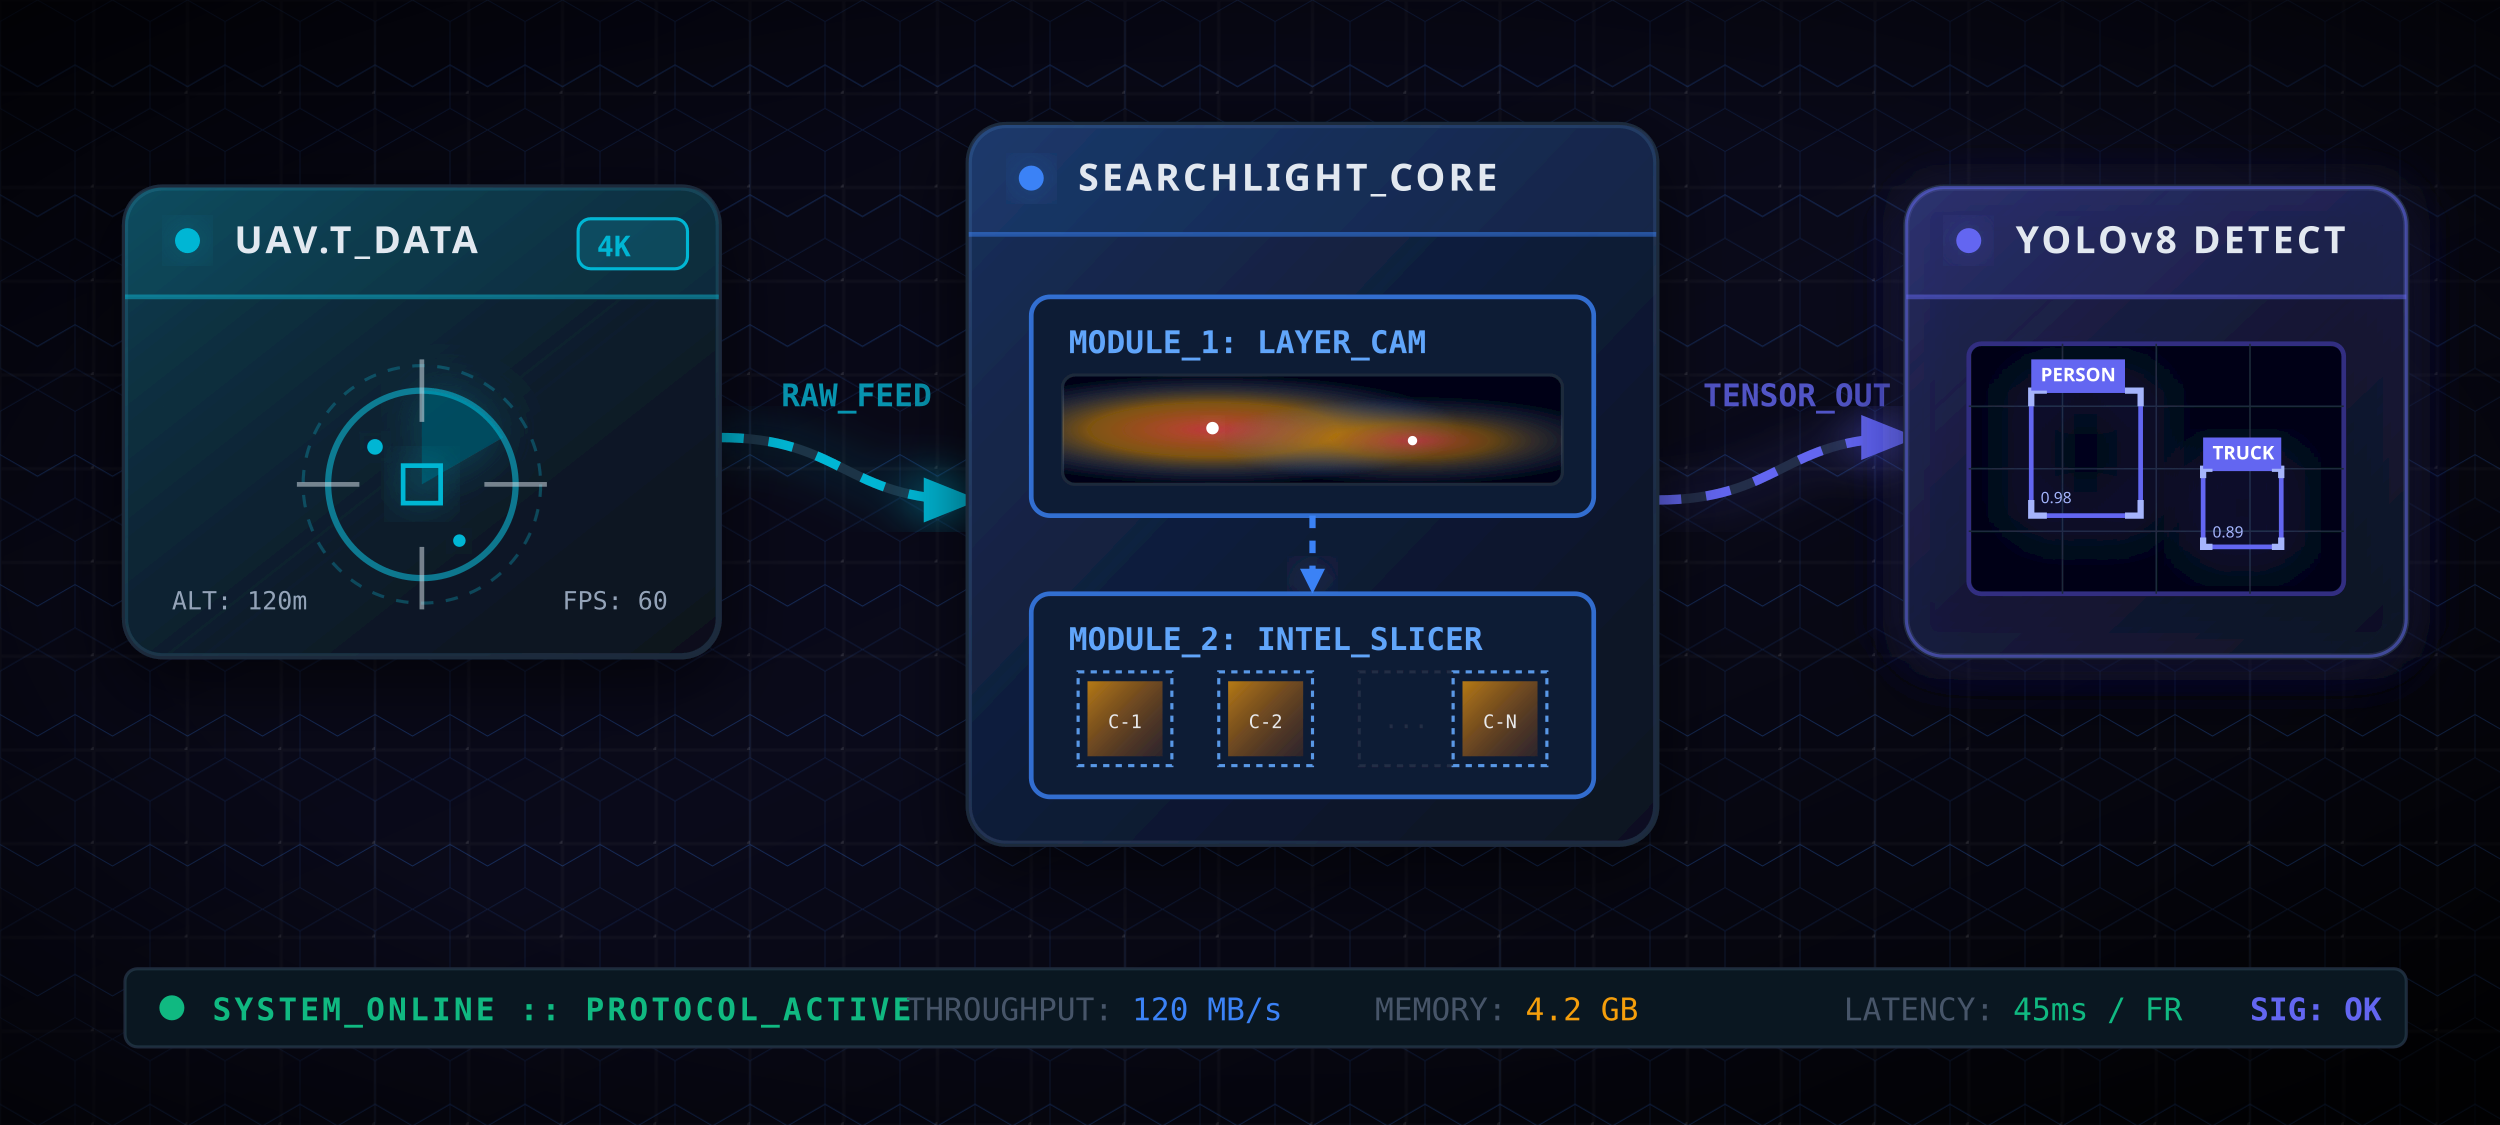
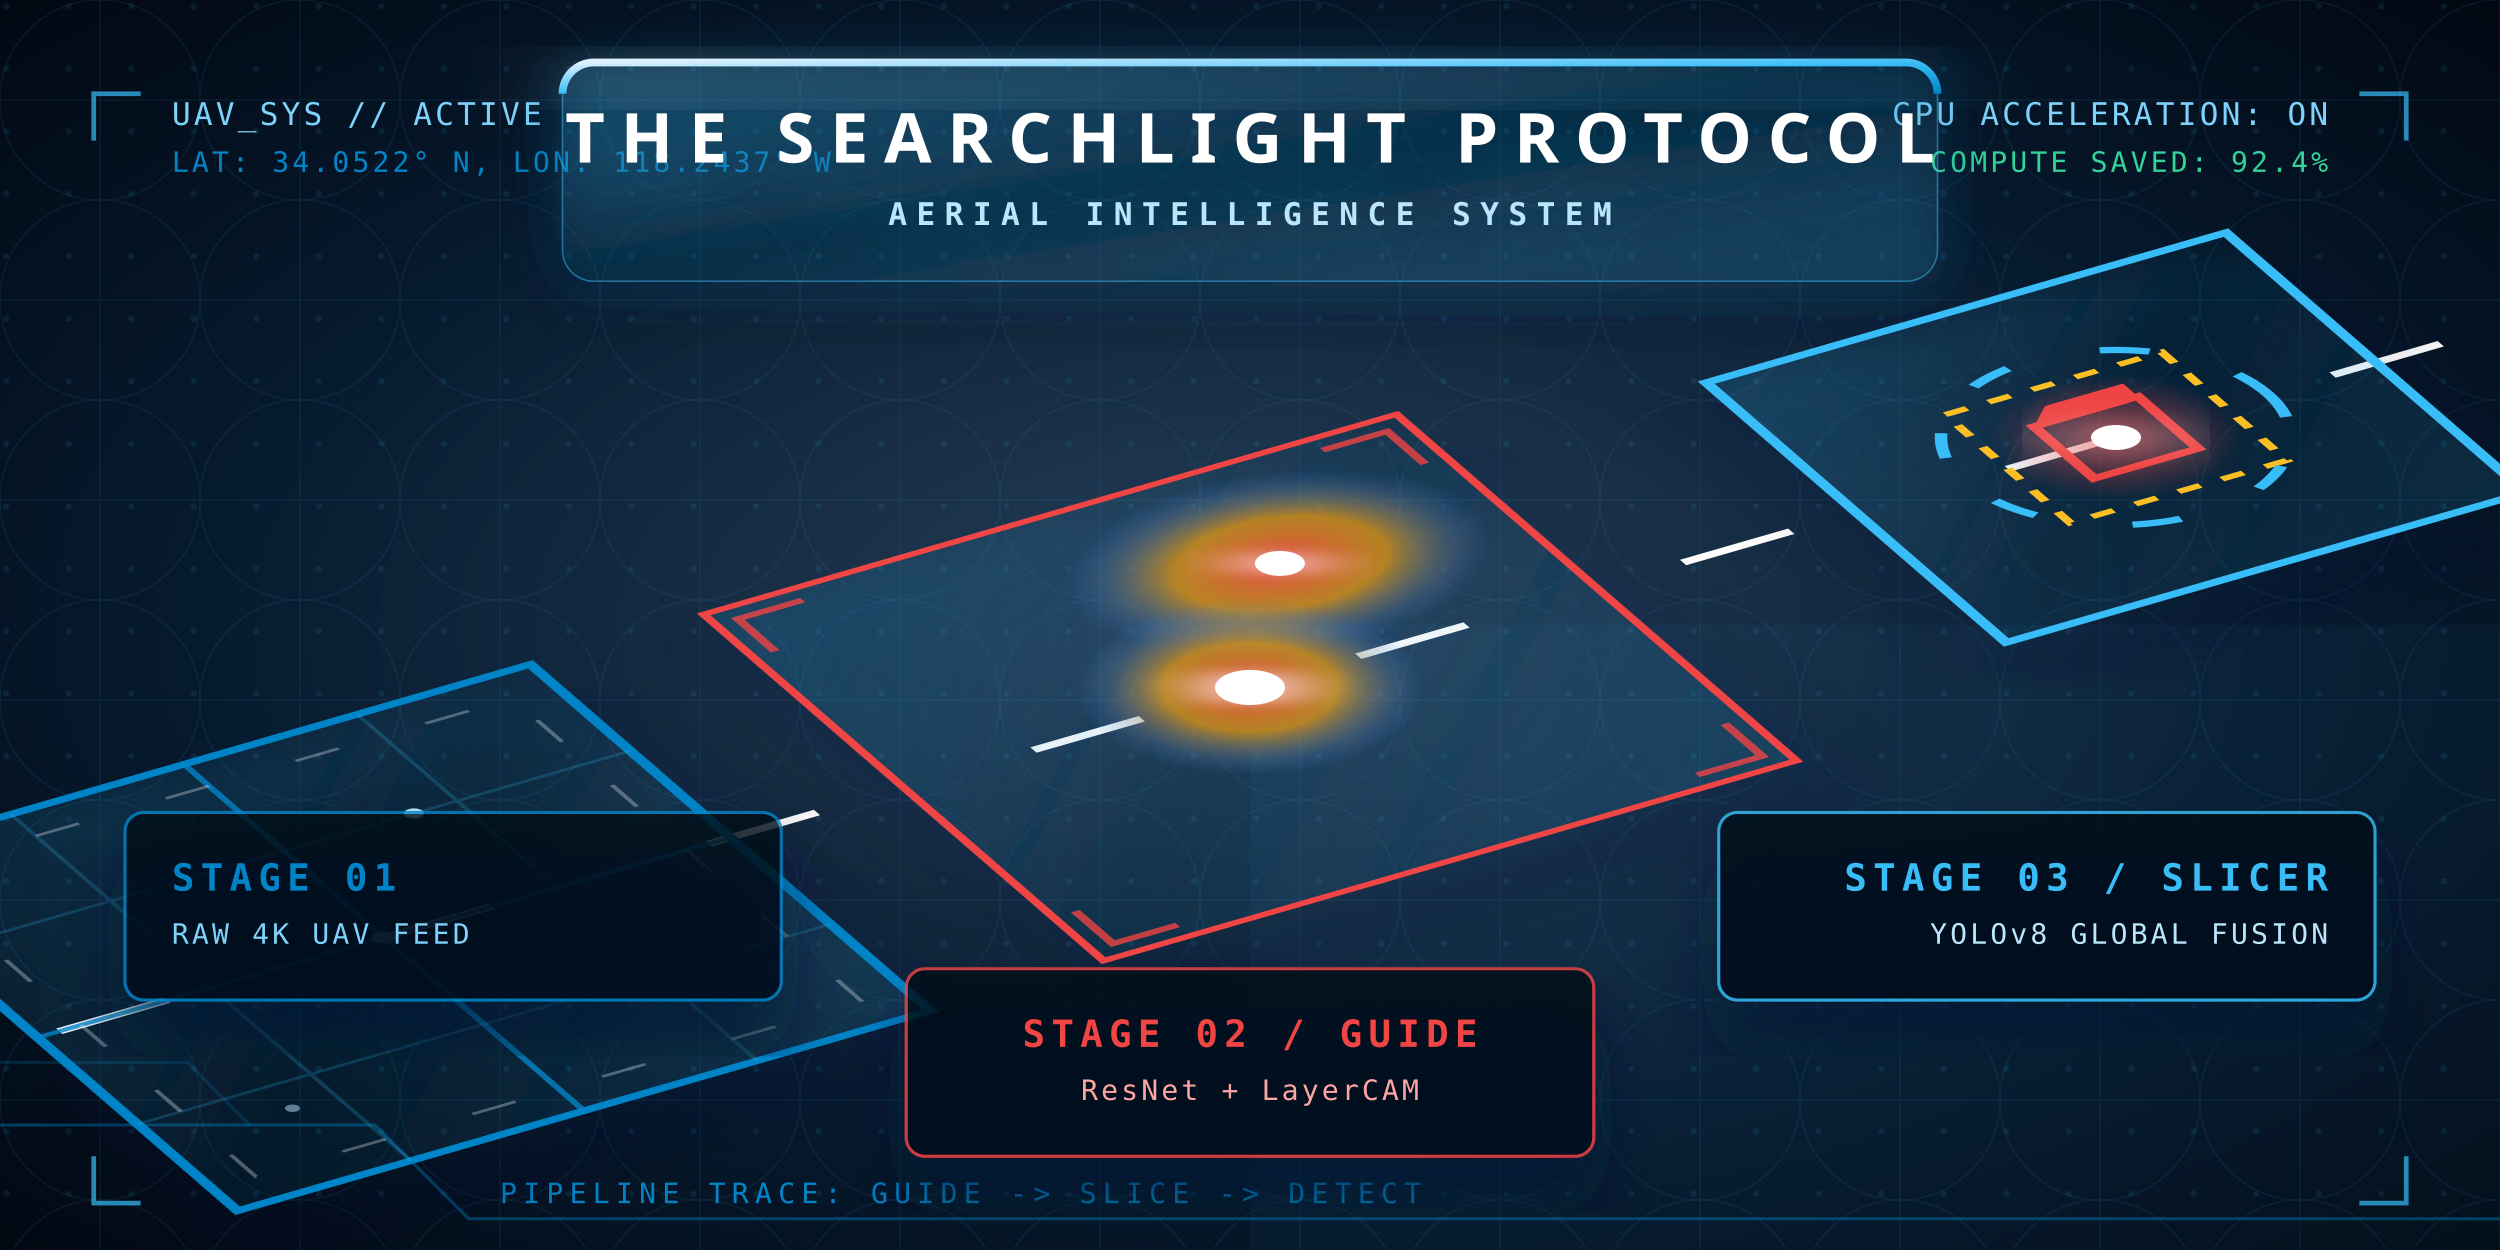
- <svg xmlns="http://www.w3.org/2000/svg" viewBox="0 0 800 360" width="100%" height="100%">
+ <svg xmlns="http://www.w3.org/2000/svg" viewBox="0 0 800 400" width="100%" height="100%">
  <defs>
-     <linearGradient id="bg-grad" x1="0" y1="0" x2="1" y2="1">
-       <stop offset="0%" stop-color="#050510" />
-       <stop offset="50%" stop-color="#0a0a1a" />
-       <stop offset="100%" stop-color="#020205" />
+     <radialGradient id="radarAura" cx="50%" cy="50%" r="70%">
+       <stop offset="0%" stop-color="#0F2B48" stop-opacity="0.9" />
+       <stop offset="60%" stop-color="#061A2E" stop-opacity="1" />
+       <stop offset="100%" stop-color="#020812" stop-opacity="1" />
+     </radialGradient>
+     <pattern id="radarGrid" width="80" height="80" patternUnits="userSpaceOnUse" patternTransform="scale(0.8)">
+       <circle cx="40" cy="40" r="40" fill="none" stroke="#38BDF8" stroke-width="0.3" stroke-opacity="0.15" />
+       <path d="M 0 40 L 80 40 M 40 0 L 40 80" stroke="#38BDF8" stroke-width="0.3" stroke-opacity="0.15" />
+     </pattern>
+     <pattern id="dotGrid" width="20" height="20" patternUnits="userSpaceOnUse">
+       <circle cx="2" cy="2" r="1" fill="#38BDF8" opacity="0.1" />
+     </pattern>
+     <linearGradient id="glassLinear" x1="0" y1="0" x2="1" y2="1">
+       <stop offset="0%" stop-color="#38BDF8" stop-opacity="0.15" />
+       <stop offset="50%" stop-color="#38BDF8" stop-opacity="0.03" />
+       <stop offset="100%" stop-color="#38BDF8" stop-opacity="0.1" />
    </linearGradient>
-     <linearGradient id="cyan-glow" x1="0" y1="0" x2="1" y2="1">
-       <stop offset="0%" stop-color="#06B6D4" stop-opacity="0.3" />
-       <stop offset="100%" stop-color="#083344" stop-opacity="0.05" />
+     <linearGradient id="neonCyan" x1="0" y1="0" x2="1" y2="1">
+       <stop offset="0%" stop-color="#E0F2FE" />
+       <stop offset="50%" stop-color="#38BDF8" />
+       <stop offset="100%" stop-color="#0284C7" />
    </linearGradient>
-     <linearGradient id="blue-glow" x1="0" y1="0" x2="1" y2="1">
-       <stop offset="0%" stop-color="#3B82F6" stop-opacity="0.3" />
-       <stop offset="100%" stop-color="#1E3A8A" stop-opacity="0.05" />
-     </linearGradient>
-     <linearGradient id="indigo-glow" x1="0" y1="0" x2="1" y2="1">
-       <stop offset="0%" stop-color="#6366F1" stop-opacity="0.3" />
-       <stop offset="100%" stop-color="#312E81" stop-opacity="0.05" />
-     </linearGradient>
-     <linearGradient id="gold-glow" x1="0" y1="0" x2="1" y2="1">
-       <stop offset="0%" stop-color="#F59E0B" stop-opacity="0.8" />
-       <stop offset="100%" stop-color="#B45309" stop-opacity="0.2" />
-     </linearGradient>
-     <filter id="glow-cyan" x="-50%" y="-50%" width="200%" height="200%">
+     <radialGradient id="hotspot" cx="50%" cy="50%" r="50%">
+       <stop offset="0%" stop-color="#EF4444" stop-opacity="0.95" />
+       <stop offset="50%" stop-color="#F59E0B" stop-opacity="0.7" />
+       <stop offset="100%" stop-color="#3B82F6" stop-opacity="0" />
+     </radialGradient>
+     <radialGradient id="targetGlow" cx="50%" cy="50%" r="50%">
+       <stop offset="0%" stop-color="#EF4444" stop-opacity="0.6" />
+       <stop offset="100%" stop-color="#EF4444" stop-opacity="0" />
+     </radialGradient>
+     <filter id="glassBlur" x="-20%" y="-20%" width="140%" height="140%">
      <feGaussianBlur stdDeviation="8" result="blur" />
      <feComposite in="SourceGraphic" in2="blur" operator="over" />
    </filter>
-     <filter id="glow-blue" x="-50%" y="-50%" width="200%" height="200%">
-       <feGaussianBlur stdDeviation="8" result="blur" />
-       <feComposite in="SourceGraphic" in2="blur" operator="over" />
+     <filter id="glowCyan" x="-50%" y="-50%" width="200%" height="200%">
+       <feGaussianBlur stdDeviation="15" result="blur2" />
+       <feGaussianBlur stdDeviation="5" result="blur1" />
+       <feMerge>
+         <feMergeNode in="blur2" />
+         <feMergeNode in="blur1" />
+         <feMergeNode in="SourceGraphic" />
+       </feMerge>
    </filter>
-     <filter id="glow-indigo" x="-50%" y="-50%" width="200%" height="200%">
-       <feGaussianBlur stdDeviation="8" result="blur" />
-       <feComposite in="SourceGraphic" in2="blur" operator="over" />
+     <filter id="glowRed" x="-50%" y="-50%" width="200%" height="200%">
+       <feGaussianBlur stdDeviation="6" result="blur1" />
+       <feMerge>
+         <feMergeNode in="blur1" />
+         <feMergeNode in="SourceGraphic" />
+       </feMerge>
    </filter>
-     <filter id="glow-red" x="-50%" y="-50%" width="200%" height="200%">
-       <feGaussianBlur stdDeviation="6" result="blur" />
-       <feComposite in="SourceGraphic" in2="blur" operator="over" />
+     <filter id="shadowHeavy" x="-30%" y="-30%" width="160%" height="160%">
+       <feDropShadow dx="0" dy="35" stdDeviation="30" flood-color="#000" flood-opacity="0.9" />
+       <feDropShadow dx="0" dy="15" stdDeviation="10" flood-color="#011F36" flood-opacity="0.8" />
    </filter>
-     <pattern id="grid" width="30" height="30" patternUnits="userSpaceOnUse">
-       <rect width="30" height="30" fill="none" stroke="#ffffff" stroke-opacity="0.03" stroke-width="1" />
-       <circle cx="30" cy="30" r="1" fill="#ffffff" fill-opacity="0.1" />
-     </pattern>
-     <pattern id="hex-bg" width="40" height="69.28" patternUnits="userSpaceOnUse" patternTransform="scale(0.6)">
-       <path d="M20 0 L40 11.55 L40 34.64 L20 46.19 L0 34.64 L0 11.55 Z" fill="none" stroke="#3B82F6" stroke-width="0.5" stroke-opacity="0.15" />
-       <path d="M20 69.28 L40 57.74 L40 34.64 L20 46.19 L0 34.64 L0 57.74 Z" fill="none" stroke="#3B82F6" stroke-width="0.5" stroke-opacity="0.15" />
-     </pattern>
-     <filter id="drop-shadow" x="-20%" y="-20%" width="140%" height="140%">
-       <feDropShadow dx="0" dy="8" stdDeviation="12" flood-color="#000" flood-opacity="0.6" />
-     </filter>
-     <marker id="arrow-cyan" viewBox="0 0 10 10" refX="8" refY="5" markerWidth="6" markerHeight="6" orient="auto-start-reverse">
-       <path d="M 0 1 L 10 5 L 0 9 z" fill="#06B6D4" />
-     </marker>
-     <marker id="arrow-indigo" viewBox="0 0 10 10" refX="8" refY="5" markerWidth="6" markerHeight="6" orient="auto-start-reverse">
-       <path d="M 0 1 L 10 5 L 0 9 z" fill="#6366F1" />
-     </marker>
+     <linearGradient id="beam" x1="0" y1="0" x2="1" y2="0">
+       <stop offset="0%" stop-color="#38BDF8" stop-opacity="0" />
+       <stop offset="50%" stop-color="#38BDF8" stop-opacity="0.9" />
+       <stop offset="100%" stop-color="#38BDF8" stop-opacity="0" />
+     </linearGradient>
  </defs>
-   <rect width="100%" height="100%" fill="url(#bg-grad)" />
-   <rect width="100%" height="100%" fill="url(#hex-bg)" />
-   <rect width="100%" height="100%" fill="url(#grid)" />
-   <radialGradient id="vignette" cx="50%" cy="50%" r="70%">
-     <stop offset="60%" stop-color="#000" stop-opacity="0" />
-     <stop offset="100%" stop-color="#000" stop-opacity="0.7" />
-   </radialGradient>
-   <rect width="100%" height="100%" fill="url(#vignette)" pointer-events="none" />
-   <g>
-     <path id="path1" d="M 230 140 C 270 140, 270 160, 310 160" fill="none" stroke="#1E293B" stroke-width="3" />
-     <path d="M 230 140 C 270 140, 270 160, 310 160" fill="none" stroke="#06B6D4" stroke-width="3" stroke-dasharray="8 8" filter="url(#glow-cyan)" marker-end="url(#arrow-cyan)">
-       <animate attributeName="stroke-dashoffset" values="32;0" dur="1s" repeatCount="indefinite" />
-     </path>
-     <text x="250" y="130" fill="#06B6D4" font-family="monospace" font-size="10" font-weight="bold" opacity="0.8">RAW_FEED</text>
+   <rect width="100%" height="100%" fill="url(#radarAura)" />
+   <rect width="100%" height="100%" fill="url(#radarGrid)" />
+   <rect width="100%" height="100%" fill="url(#dotGrid)" />
+   <path d="M 400 200 L 900 200 A 500 500 0 0 1 400 700 Z" fill="#38BDF8" opacity="0.04">
+     <animateTransform attributeName="transform" type="rotate" from="0 400 200" to="360 400 200" dur="10s" repeatCount="indefinite" />
+   </path>
+   <g transform="translate(30, 30)">
+     <path d="M 0 15 L 0 0 L 15 0" fill="none" stroke="#38BDF8" stroke-width="1.5" opacity="0.7" />
+     <text x="25" y="10" fill="#7DD3FC" font-family="monospace" font-size="10" letter-spacing="1">UAV_SYS // ACTIVE</text>
+     <text x="25" y="25" fill="#0284C7" font-family="monospace" font-size="9" letter-spacing="1">LAT: 34.0522° N, LON: 118.2437° W</text>
  </g>
-   <g>
-     <path id="path2" d="M 530 160 C 570 160, 570 140, 610 140" fill="none" stroke="#1E293B" stroke-width="3" />
-     <path d="M 530 160 C 570 160, 570 140, 610 140" fill="none" stroke="#6366F1" stroke-width="3" stroke-dasharray="8 8" filter="url(#glow-indigo)" marker-end="url(#arrow-indigo)">
-       <animate attributeName="stroke-dashoffset" values="32;0" dur="1s" repeatCount="indefinite" />
-     </path>
-     <text x="545" y="130" fill="#6366F1" font-family="monospace" font-size="10" font-weight="bold" opacity="0.8">TENSOR_OUT</text>
+   <g transform="translate(620, 30)">
+     <path d="M 150 15 L 150 0 L 135 0" fill="none" stroke="#38BDF8" stroke-width="1.5" opacity="0.7" />
+     <text x="125" y="10" fill="#7DD3FC" font-family="monospace" font-size="10" letter-spacing="1" text-anchor="end">GPU ACCELERATION: ON</text>
+     <text x="125" y="25" fill="#34D399" font-family="monospace" font-size="9" letter-spacing="1" text-anchor="end">COMPUTE SAVED: 92.4%</text>
  </g>
-   <g transform="translate(40, 60)" filter="url(#drop-shadow)">
-     <rect x="0" y="0" width="190" height="150" rx="12" fill="#0A0F1C" stroke="#1E293B" stroke-width="2" />
-     <rect x="0" y="0" width="190" height="150" rx="12" fill="url(#cyan-glow)" />
-     <path d="M 0 12 Q 0 0 12 0 L 178 0 Q 190 0 190 12 L 190 35 L 0 35 Z" fill="#06B6D4" fill-opacity="0.1" />
-     <line x1="0" y1="35" x2="190" y2="35" stroke="#06B6D4" stroke-width="1.5" stroke-opacity="0.5" />
-     <circle cx="20" cy="17" r="4" fill="#06B6D4" filter="url(#glow-cyan)" />
-     <text x="35" y="21" fill="#E2E8F0" font-family="system-ui, sans-serif" font-size="12" font-weight="600" letter-spacing="1">UAV.T_DATA</text>
-     <rect x="145" y="10" width="35" height="16" rx="4" fill="#06B6D4" fill-opacity="0.2" stroke="#06B6D4" stroke-width="1" />
-     <text x="151" y="22" fill="#06B6D4" font-family="monospace" font-size="9" font-weight="bold">4K</text>
-     <g transform="translate(95, 95)">
-       <circle cx="0" cy="0" r="38" fill="none" stroke="#06B6D4" stroke-width="1" stroke-dasharray="4 4" opacity="0.3">
-         <animateTransform attributeName="transform" type="rotate" from="360" to="0" dur="10s" repeatCount="indefinite" />
+   <g transform="translate(180, 20)" filter="url(#shadowHeavy)">
+     <rect width="440" height="70" rx="10" fill="url(#glassLinear)" stroke="#38BDF8" stroke-width="0.5" stroke-opacity="0.5" filter="url(#glassBlur)" />
+     <path d="M 0 10 C 0 4.5 4.5 0 10 0 L 430 0 C 435.5 0 440 4.5 440 10" fill="none" stroke="url(#neonCyan)" stroke-width="2.5" filter="url(#glowCyan)" />
+     <text x="220" y="32" fill="#FFFFFF" font-family="system-ui, sans-serif" font-size="22" font-weight="900" letter-spacing="5" text-anchor="middle">THE SEARCHLIGHT PROTOCOL</text>
+     <text x="220" y="52" fill="#BAE6FD" font-family="monospace" font-size="10" font-weight="600" letter-spacing="3" text-anchor="middle">AERIAL INTELLIGENCE SYSTEM</text>
+   </g>
+   <path d="M 0 360 L 120 360 L 150 390 L 800 390" fill="none" stroke="#0284C7" stroke-width="1" opacity="0.4" />
+   <path d="M 0 340 L 60 340 L 80 360" fill="none" stroke="#0284C7" stroke-width="1" opacity="0.2" />
+   <text x="160" y="385" fill="#0284C7" font-family="monospace" font-size="9" letter-spacing="2">PIPELINE TRACE: GUIDE -&gt; SLICE -&gt; DETECT</text>
+   <g transform="translate(400, 220) scale(1.6, 0.8) rotate(-30)">
+     <line x1="-350" y1="0" x2="350" y2="0" stroke="url(#beam)" stroke-width="10" filter="url(#glowCyan)" />
+     <line x1="-350" y1="0" x2="350" y2="0" stroke="#FFF" stroke-width="2.5" stroke-dasharray="25 50">
+       <animate attributeName="stroke-dashoffset" values="75;0" dur="1s" repeatCount="indefinite" />
+     </line>
+     <g transform="translate(-200, 0)">
+       <rect x="-80" y="-80" width="160" height="160" fill="url(#glassLinear)" stroke="#0284C7" stroke-width="2.5" filter="url(#shadowHeavy)" />
+       <path d="M -80 0 L 80 0 M 0 -80 L 0 80" stroke="#0284C7" opacity="0.8" stroke-width="1.5" />
+       <path d="M -40 -80 L -40 80 M 40 -80 L 40 80 M -80 -40 L 80 -40 M -80 40 L 80 40" stroke="#38BDF8" opacity="0.2" stroke-width="1" />
+       <circle cx="0" cy="0" r="2.5" fill="#BAE6FD" />
+       <circle cx="30" cy="-40" r="2" fill="#BAE6FD" />
+       <circle cx="-50" cy="50" r="1.5" fill="#BAE6FD" opacity="0.5" />
+       <rect x="-70" y="-70" width="140" height="140" fill="none" stroke="#fff" stroke-width="1" stroke-dasharray="10 20" opacity="0.3">
+         <animateTransform attributeName="transform" type="rotate" from="0" to="360" dur="8s" repeatCount="indefinite" />
+       </rect>
+     </g>
+     <g transform="translate(0, 0)">
+       <rect x="-80" y="-80" width="160" height="160" fill="url(#glassLinear)" stroke="#EF4444" stroke-width="2" filter="url(#shadowHeavy)" />
+       <rect x="-15" y="-75" width="90" height="70" fill="url(#hotspot)" />
+       <circle cx="30" cy="-40" r="5" fill="#FFF" filter="url(#glowRed)" />
+       <rect x="-35" y="-35" width="70" height="70" fill="url(#hotspot)" />
+       <circle cx="0" cy="0" r="7" fill="#FFF" filter="url(#glowRed)">
+         <animate attributeName="opacity" values="0.7;1;0.7" dur="1.5s" repeatCount="indefinite" />
      </circle>
-       <circle cx="0" cy="0" r="30" fill="none" stroke="#06B6D4" stroke-width="2" opacity="0.6" />
-       <g>
+       <path d="M -75 -60 L -75 -75 L -60 -75 M 75 -60 L 75 -75 L 60 -75 M -75 60 L -75 75 L -60 75 M 75 60 L 75 75 L 60 75" fill="none" stroke="#EF4444" stroke-width="2" opacity="0.8" />
+     </g>
+     <g transform="translate(200, 0)">
+       <rect x="-60" y="-60" width="120" height="120" fill="url(#glassLinear)" stroke="#38BDF8" stroke-width="2.5" filter="url(#shadowHeavy)" />
+       <rect x="-25" y="-25" width="50" height="50" fill="url(#targetGlow)" stroke="#FBBF24" stroke-width="2" stroke-dasharray="5 5" />
+       <rect x="-12" y="-12" width="24" height="24" fill="none" stroke="#EF4444" stroke-width="2.5" />
+       <circle cx="0" cy="0" r="3.5" fill="#EF4444" />
+       <polygon points="-12,-12 -6,-18 12,-18 12,-12" fill="#EF4444" />
+       <circle cx="0" cy="0" r="35" fill="none" stroke="#38BDF8" stroke-width="2.5" stroke-dasharray="10 20">
        <animateTransform attributeName="transform" type="rotate" from="0" to="360" dur="3s" repeatCount="indefinite" />
-         <path d="M 0 0 L 0 -30 A 30 30 0 0 1 25.98 -15 Z" fill="#06B6D4" opacity="0.3" filter="url(#glow-cyan)" />
-         <line x1="0" y1="0" x2="0" y2="-30" stroke="#06B6D4" stroke-width="2" filter="url(#glow-cyan)" />
-       </g>
-       <line x1="-40" y1="0" x2="-20" y2="0" stroke="#E2E8F0" stroke-width="1.5" opacity="0.5" />
-       <line x1="20" y1="0" x2="40" y2="0" stroke="#E2E8F0" stroke-width="1.5" opacity="0.5" />
-       <line x1="0" y1="-40" x2="0" y2="-20" stroke="#E2E8F0" stroke-width="1.5" opacity="0.5" />
-       <line x1="0" y1="20" x2="0" y2="40" stroke="#E2E8F0" stroke-width="1.5" opacity="0.5" />
-       <rect x="-6" y="-6" width="12" height="12" fill="none" stroke="#06B6D4" stroke-width="1.5" filter="url(#glow-cyan)" />
-       <circle cx="-15" cy="-12" r="2.5" fill="#06B6D4" filter="url(#glow-cyan)">
-         <animate attributeName="opacity" values="0.2;1;0.2" dur="2s" repeatCount="indefinite" />
      </circle>
-       <circle cx="12" cy="18" r="2" fill="#06B6D4" filter="url(#glow-cyan)">
-         <animate attributeName="opacity" values="1;0.3;1" dur="1.5s" repeatCount="indefinite" />
-       </circle>
-     </g>
-     <text x="15" y="135" fill="#94A3B8" font-family="monospace" font-size="8">ALT: 120m</text>
-     <text x="140" y="135" fill="#94A3B8" font-family="monospace" font-size="8">FPS: 60</text>
-   </g>
-   <g transform="translate(310, 40)" filter="url(#drop-shadow)">
-     <rect x="0" y="0" width="220" height="230" rx="12" fill="#0A0F1C" stroke="#1E293B" stroke-width="2" />
-     <rect x="0" y="0" width="220" height="230" rx="12" fill="url(#blue-glow)" />
-     <path d="M 0 12 Q 0 0 12 0 L 208 0 Q 220 0 220 12 L 220 35 L 0 35 Z" fill="#3B82F6" fill-opacity="0.1" />
-     <line x1="0" y1="35" x2="220" y2="35" stroke="#3B82F6" stroke-width="1.5" stroke-opacity="0.5" />
-     <circle cx="20" cy="17" r="4" fill="#3B82F6" filter="url(#glow-blue)" />
-     <text x="35" y="21" fill="#E2E8F0" font-family="system-ui, sans-serif" font-size="12" font-weight="600" letter-spacing="1">SEARCHLIGHT_CORE</text>
-     <g transform="translate(20, 55)">
-       <rect x="0" y="0" width="180" height="70" rx="6" fill="#0F172A" stroke="#3B82F6" stroke-width="1.5" stroke-opacity="0.8" />
-       <rect x="0" y="0" width="180" height="70" rx="6" fill="#3B82F6" fill-opacity="0.05" />
-       <text x="12" y="18" fill="#60A5FA" font-family="monospace" font-size="10" font-weight="bold">MODULE_1: LAYER_CAM</text>
-       <g transform="translate(10, 25)">
-         <rect x="0" y="0" width="160" height="35" rx="4" fill="#020617" stroke="#1E293B" stroke-width="1" />
-         <defs>
-           <radialGradient id="heat1" cx="30%" cy="50%" r="50%">
-             <stop offset="0%" stop-color="#EF4444" stop-opacity="0.8" />
-             <stop offset="50%" stop-color="#F59E0B" stop-opacity="0.5" />
-             <stop offset="100%" stop-color="#3B82F6" stop-opacity="0" />
-           </radialGradient>
-           <radialGradient id="heat2" cx="70%" cy="60%" r="40%">
-             <stop offset="0%" stop-color="#EF4444" stop-opacity="0.7" />
-             <stop offset="40%" stop-color="#F59E0B" stop-opacity="0.4" />
-             <stop offset="100%" stop-color="#3B82F6" stop-opacity="0" />
-           </radialGradient>
-         </defs>
-         <rect x="0" y="0" width="160" height="35" rx="4" fill="url(#heat1)" />
-         <rect x="0" y="0" width="160" height="35" rx="4" fill="url(#heat2)" />
-         <circle cx="48" cy="17" r="2" fill="#fff" filter="url(#glow-red)">
-           <animate attributeName="r" values="1;3;1" dur="1s" repeatCount="indefinite" />
-         </circle>
-         <circle cx="112" cy="21" r="1.5" fill="#fff" filter="url(#glow-red)">
-           <animate attributeName="r" values="1;2.5;1" dur="1.2s" repeatCount="indefinite" />
-         </circle>
-       </g>
-     </g>
-     <g transform="translate(110, 125)">
-       <line x1="0" y1="0" x2="0" y2="20" stroke="#3B82F6" stroke-width="2" stroke-dasharray="4 4">
-         <animate attributeName="stroke-dashoffset" values="8;0" dur="0.5s" repeatCount="indefinite" />
-       </line>
-       <polygon points="0,25 -4,17 4,17" fill="#3B82F6" filter="url(#glow-blue)" />
-     </g>
-     <g transform="translate(20, 150)">
-       <rect x="0" y="0" width="180" height="65" rx="6" fill="#0F172A" stroke="#3B82F6" stroke-width="1.5" stroke-opacity="0.8">
-         <animate attributeName="stroke-opacity" values="0.4;1;0.4" dur="2s" repeatCount="indefinite" />
-       </rect>
-       <rect x="0" y="0" width="180" height="65" rx="6" fill="#3B82F6" fill-opacity="0.05" />
-       <text x="12" y="18" fill="#60A5FA" font-family="monospace" font-size="10" font-weight="bold">MODULE_2: INTEL_SLICER</text>
-       <g transform="translate(15, 25)">
-         <g opacity="0.9">
-           <rect x="0" y="0" width="30" height="30" fill="none" stroke="#60A5FA" stroke-width="1" stroke-dasharray="2 2" />
-           <rect x="3" y="3" width="24" height="24" fill="url(#gold-glow)" />
-           <text x="15" y="18" fill="#fff" font-size="6" font-family="monospace" text-anchor="middle">C-1</text>
-         </g>
-         <g transform="translate(45, 0)" opacity="0.9">
-           <rect x="0" y="0" width="30" height="30" fill="none" stroke="#60A5FA" stroke-width="1" stroke-dasharray="2 2" />
-           <rect x="3" y="3" width="24" height="24" fill="url(#gold-glow)" />
-           <text x="15" y="18" fill="#fff" font-size="6" font-family="monospace" text-anchor="middle">C-2</text>
-         </g>
-         <g transform="translate(90, 0)" opacity="0.3">
-           <rect x="0" y="0" width="30" height="30" fill="none" stroke="#475569" stroke-width="1" stroke-dasharray="2 2" />
-           <text x="15" y="18" fill="#475569" font-size="8" font-family="monospace" text-anchor="middle">...</text>
-         </g>
-         <g transform="translate(120, 0)" opacity="0.9">
-           <rect x="0" y="0" width="30" height="30" fill="none" stroke="#60A5FA" stroke-width="1" stroke-dasharray="2 2" />
-           <rect x="3" y="3" width="24" height="24" fill="url(#gold-glow)" />
-           <text x="15" y="18" fill="#fff" font-size="6" font-family="monospace" text-anchor="middle">C-N</text>
-         </g>
-       </g>
+       <circle cx="0" cy="0" r="5" fill="#FFF" filter="url(#glowCyan)" />
    </g>
  </g>
-   <g transform="translate(610, 60)" filter="url(#drop-shadow)">
-     <rect x="0" y="0" width="160" height="150" rx="12" fill="#0A0F1C" stroke="#1E293B" stroke-width="2" />
-     <rect x="0" y="0" width="160" height="150" rx="12" fill="url(#indigo-glow)" />
-     <rect x="0" y="0" width="160" height="150" rx="12" fill="none" stroke="#6366F1" stroke-width="1" stroke-opacity="0.5" filter="url(#glow-indigo)" />
-     <path d="M 0 12 Q 0 0 12 0 L 148 0 Q 160 0 160 12 L 160 35 L 0 35 Z" fill="#6366F1" fill-opacity="0.1" />
-     <line x1="0" y1="35" x2="160" y2="35" stroke="#6366F1" stroke-width="1.5" stroke-opacity="0.5" />
-     <circle cx="20" cy="17" r="4" fill="#6366F1" filter="url(#glow-indigo)" />
-     <text x="35" y="21" fill="#E2E8F0" font-family="system-ui, sans-serif" font-size="12" font-weight="600" letter-spacing="1">YOLOv8 DETECT</text>
-     <g transform="translate(20, 50)">
-       <rect x="0" y="0" width="120" height="80" rx="4" fill="#020617" stroke="#312E81" stroke-width="1.5" />
-       <path d="M 0 20 L 120 20 M 0 40 L 120 40 M 0 60 L 120 60" stroke="#1E293B" stroke-width="0.5" />
-       <path d="M 30 0 L 30 80 M 60 0 L 60 80 M 90 0 L 90 80" stroke="#1E293B" stroke-width="0.5" />
-       <g transform="translate(20, 15)">
-         <rect x="0" y="0" width="35" height="40" fill="none" stroke="#6366F1" stroke-width="1.5" filter="url(#glow-indigo)" />
-         <path d="M 0 5 L 0 0 L 5 0 M 30 0 L 35 0 L 35 5 M 35 35 L 35 40 L 30 40 M 5 40 L 0 40 L 0 35" fill="none" stroke="#A5B4FC" stroke-width="2" />
-         <rect x="0" y="-10" width="30" height="10" fill="#6366F1" />
-         <text x="3" y="-3" fill="#FFF" font-size="6" font-family="sans-serif" font-weight="bold">PERSON</text>
-         <text x="3" y="36" fill="#A5B4FC" font-size="5" font-family="sans-serif">0.98</text>
-       </g>
-       <g transform="translate(75, 40)">
-         <rect x="0" y="0" width="25" height="25" fill="none" stroke="#6366F1" stroke-width="1.5" filter="url(#glow-indigo)" />
-         <path d="M 0 3 L 0 0 L 3 0 M 22 0 L 25 0 L 25 3 M 25 22 L 25 25 L 22 25 M 3 25 L 0 25 L 0 22" fill="none" stroke="#A5B4FC" stroke-width="2" />
-         <rect x="0" y="-10" width="25" height="10" fill="#6366F1" />
-         <text x="3" y="-3" fill="#FFF" font-size="6" font-family="sans-serif" font-weight="bold">TRUCK</text>
-         <text x="3" y="22" fill="#A5B4FC" font-size="5" font-family="sans-serif">0.89</text>
-       </g>
-     </g>
+   <g transform="translate(40, 260)" filter="url(#shadowHeavy)">
+     <rect width="210" height="60" rx="6" fill="#020812" stroke="#0284C7" stroke-width="1" opacity="0.8" />
+     <text x="15" y="25" fill="#0284C7" font-family="monospace" font-size="12" font-weight="900" letter-spacing="2">STAGE 01</text>
+     <text x="15" y="42" fill="#7DD3FC" font-family="monospace" font-size="9" letter-spacing="1">RAW 4K UAV FEED</text>
  </g>
-   <g transform="translate(40, 310)">
-     <rect x="0" y="0" width="730" height="25" rx="4" fill="#0A0F1C" stroke="#1E293B" stroke-width="1" />
-     <rect x="0" y="0" width="730" height="25" rx="4" fill="#10B981" fill-opacity="0.05" />
-     <circle cx="15" cy="12.5" r="4" fill="#10B981">
-       <animate attributeName="opacity" values="1;0.4;1" dur="1s" repeatCount="indefinite" />
-     </circle>
-     <text x="28" y="16.5" fill="#10B981" font-size="10" font-family="monospace" font-weight="bold" letter-spacing="1">SYSTEM_ONLINE :: PROTOCOL_ACTIVE</text>
-     <text x="250" y="16.5" fill="#475569" font-size="10" font-family="monospace">THROUGHPUT: <tspan fill="#3B82F6">120 MB/s</tspan>
-     </text>
-     <text x="400" y="16.5" fill="#475569" font-size="10" font-family="monospace">MEMORY: <tspan fill="#F59E0B">4.2 GB</tspan>
-     </text>
-     <text x="550" y="16.5" fill="#475569" font-size="10" font-family="monospace">LATENCY: <tspan fill="#10B981">45ms / FR</tspan>
-     </text>
-     <text x="680" y="16.5" fill="#6366F1" font-size="10" font-family="monospace" font-weight="bold">SIG: OK</text>
+   <g transform="translate(290, 310)" filter="url(#shadowHeavy)">
+     <rect width="220" height="60" rx="6" fill="#020812" stroke="#EF4444" stroke-width="1" opacity="0.8" />
+     <text x="110" y="25" fill="#EF4444" font-family="monospace" font-size="12" font-weight="900" letter-spacing="2" text-anchor="middle">STAGE 02 / GUIDE</text>
+     <text x="110" y="42" fill="#FCA5A5" font-family="monospace" font-size="9" letter-spacing="1" text-anchor="middle">ResNet + LayerCAM</text>
+   </g>
+   <g transform="translate(550, 260)" filter="url(#shadowHeavy)">
+     <rect width="210" height="60" rx="6" fill="#020812" stroke="#38BDF8" stroke-width="1" opacity="0.8" />
+     <text x="195" y="25" fill="#38BDF8" font-family="monospace" font-size="12" font-weight="900" letter-spacing="2" text-anchor="end">STAGE 03 / SLICER</text>
+     <text x="195" y="42" fill="#BAE6FD" font-family="monospace" font-size="9" letter-spacing="1" text-anchor="end">YOLOv8 GLOBAL FUSION</text>
+   </g>
+   <g stroke="#38BDF8" stroke-width="1.5" fill="none" opacity="0.7">
+     <path d="M 30 370 L 30 385 L 45 385" />
+   </g>
+   <g stroke="#38BDF8" stroke-width="1.5" fill="none" opacity="0.7">
+     <path d="M 770 370 L 770 385 L 755 385" />
  </g>
</svg>
